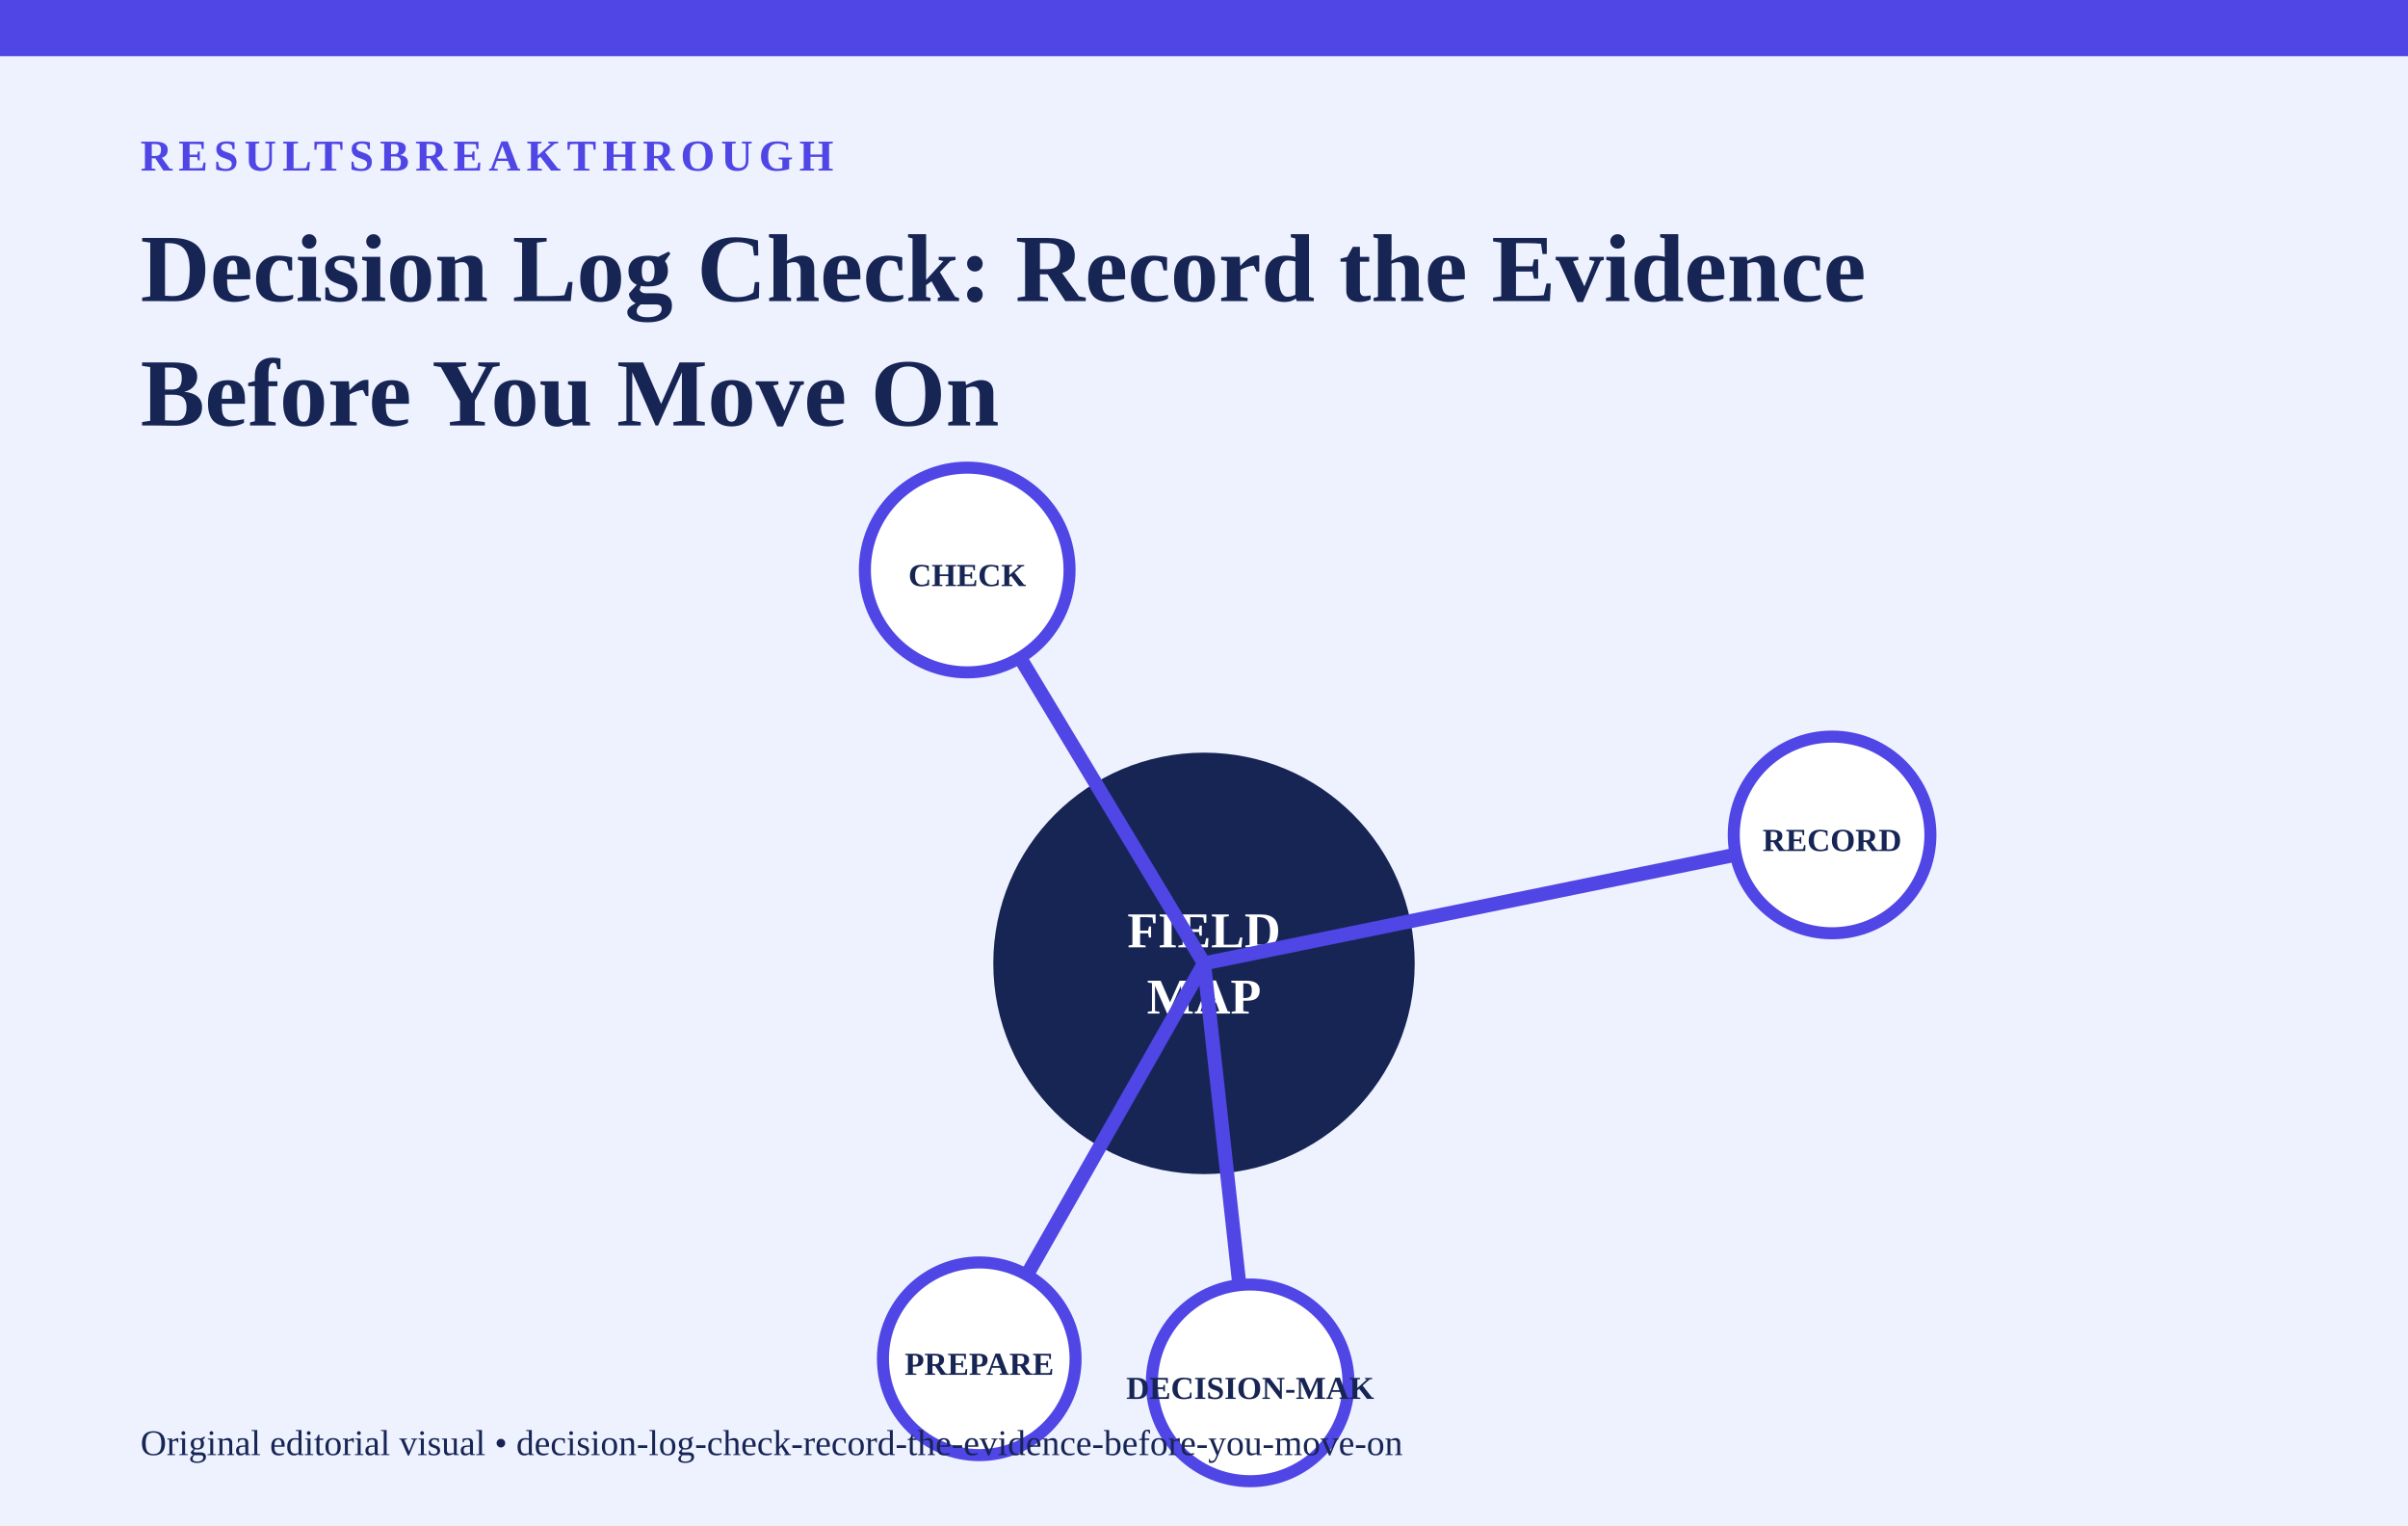
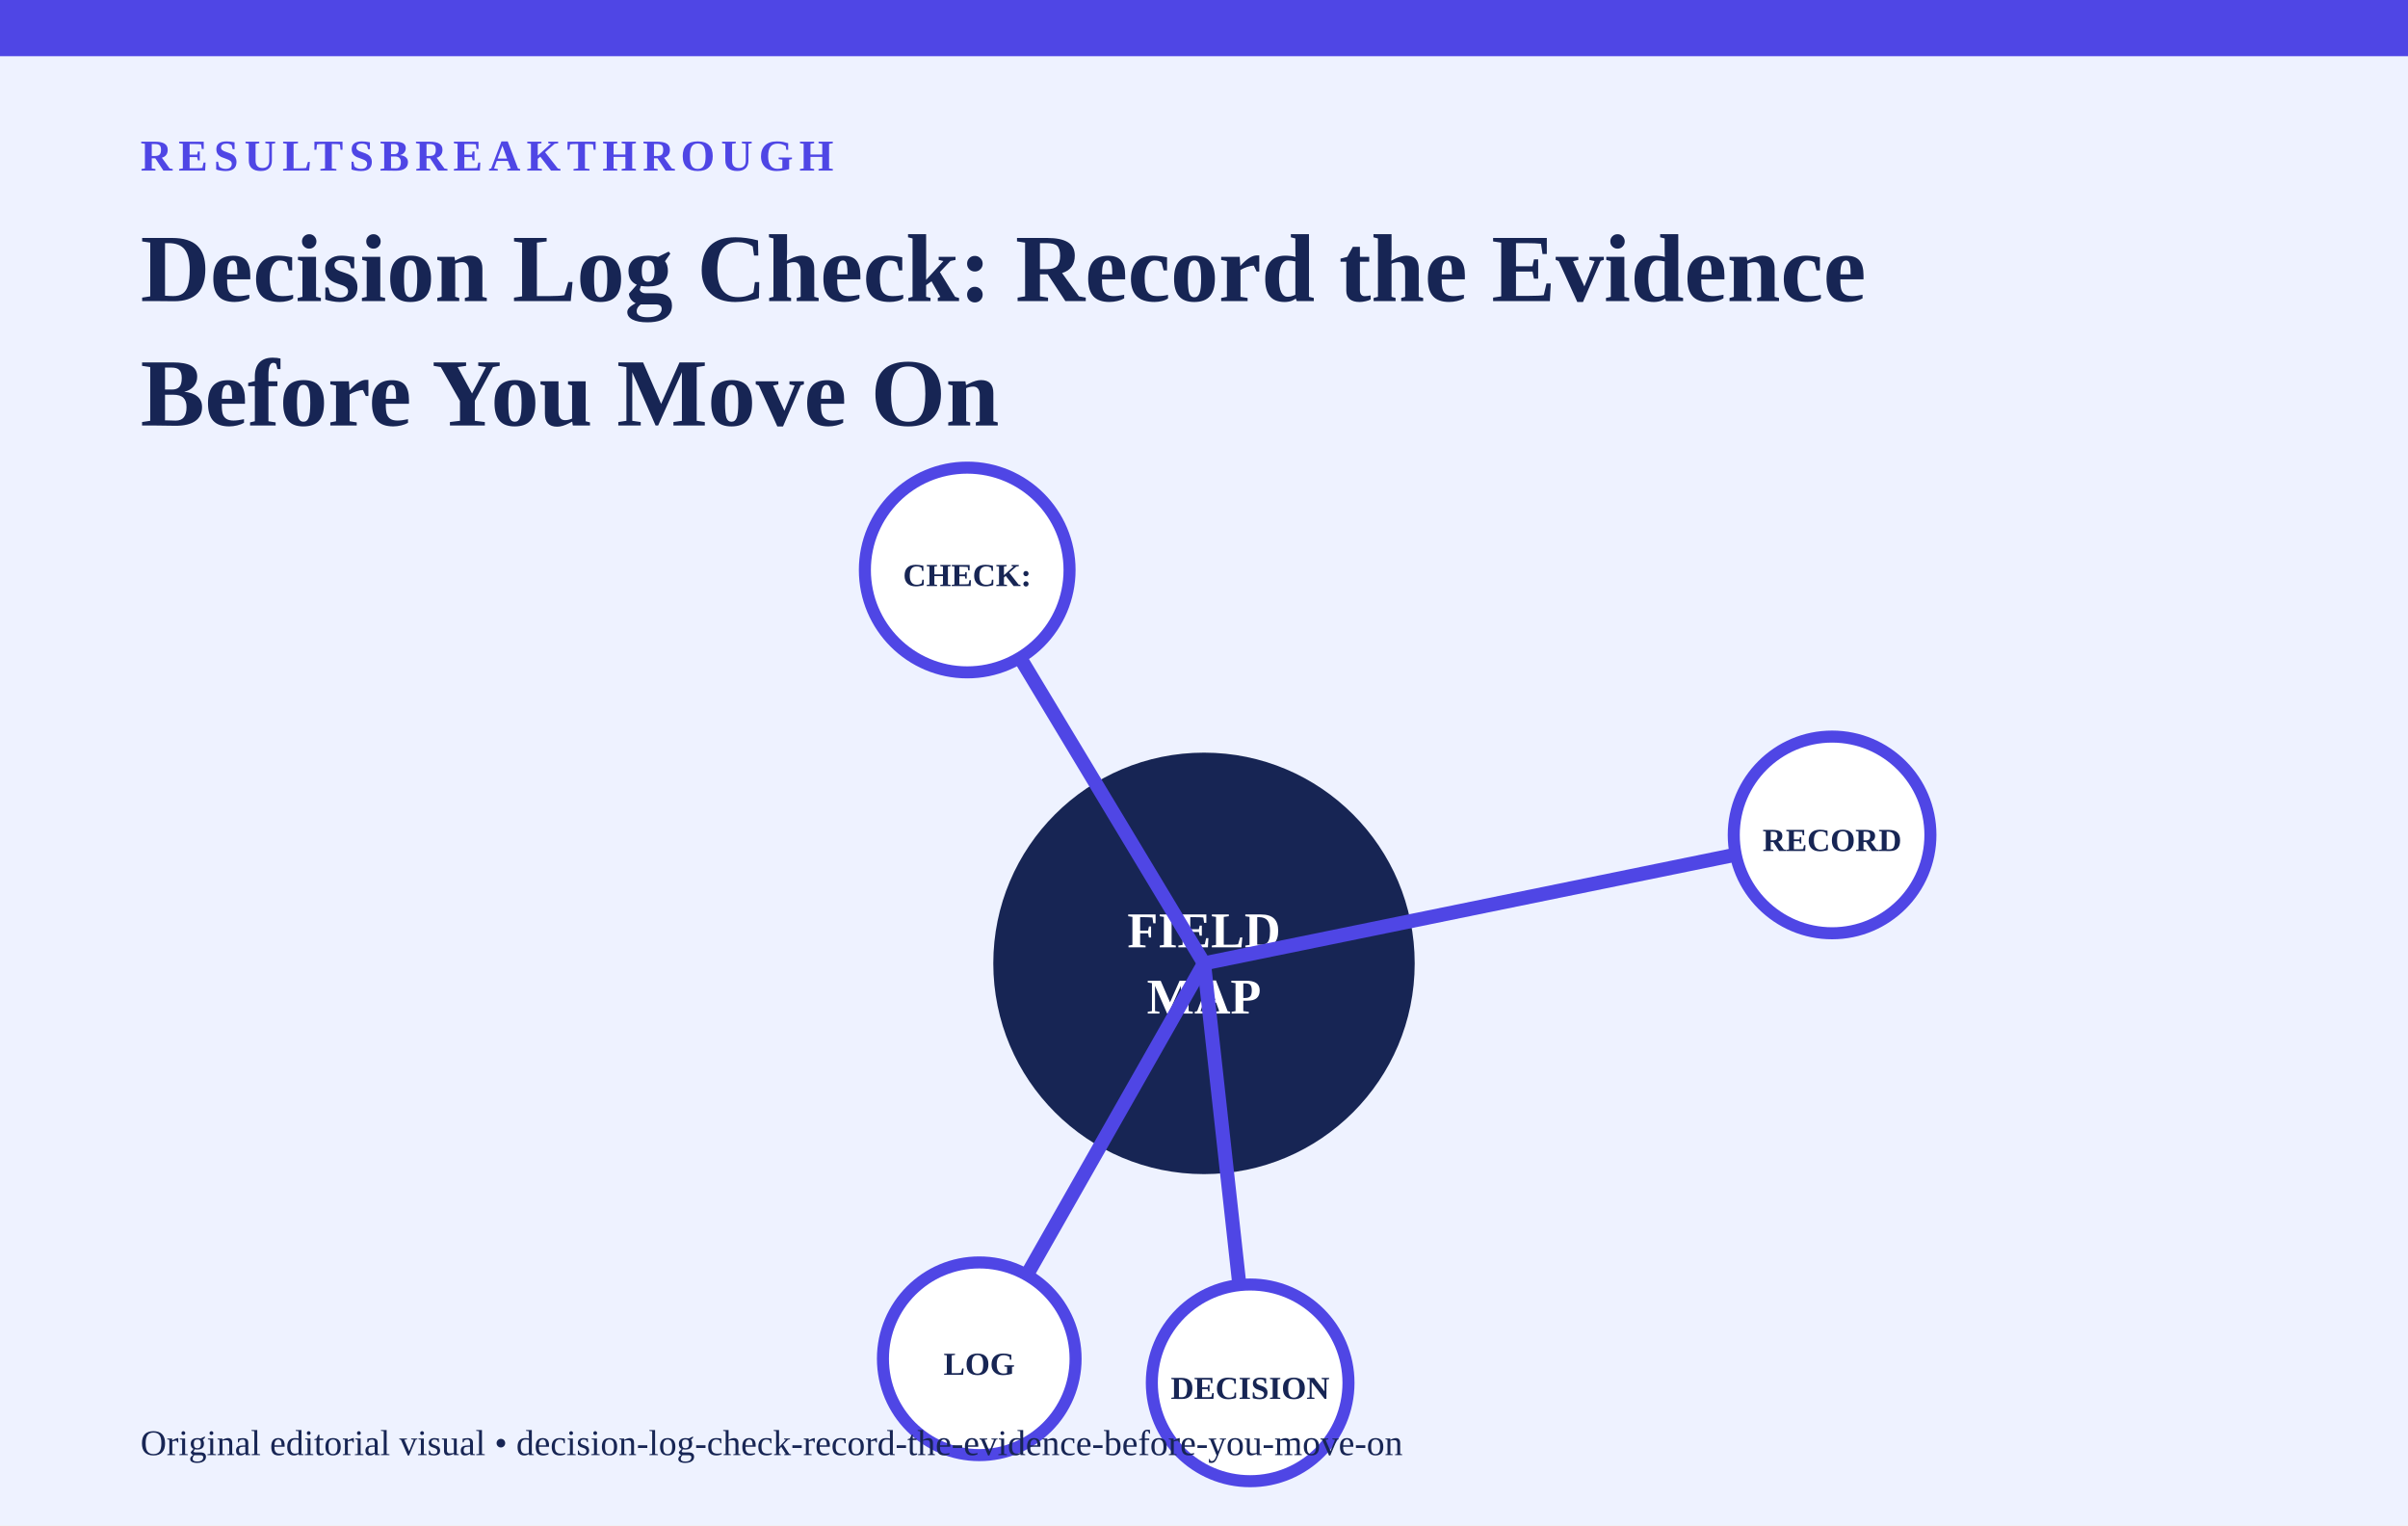
<svg xmlns="http://www.w3.org/2000/svg" width="1200" height="760" viewBox="0 0 1200 760" role="img" aria-labelledby="t d">
  <rect width="1200" height="760" fill="#EEF2FF" />
  <rect width="1200" height="28" fill="#4F46E5" />
  <text x="70" y="85" fill="#4F46E5" font-size="22" font-weight="700" letter-spacing="3">RESULTSBREAKTHROUGH</text>
  <text x="70" y="150" fill="#172554" font-size="48" font-weight="700">Decision Log Check: Record the Evidence</text>
  <text x="70" y="212" fill="#172554" font-size="48" font-weight="700">Before You Move On</text>
  <circle cx="600" cy="480" r="105" fill="#172554" />
  <text x="600" y="472" text-anchor="middle" fill="white" font-size="25" font-weight="700">FIELD</text>
  <text x="600" y="505" text-anchor="middle" fill="white" font-size="25" font-weight="700">MAP</text>
  <g>
    <line x1="600" y1="480" x2="623" y2="689" stroke="#4F46E5" stroke-width="7" />
    <circle cx="623" cy="689" r="49" fill="white" stroke="#4F46E5" stroke-width="6" />
-     <text x="623" y="697" text-anchor="middle" fill="#172554" font-size="16" font-weight="700">DECISION-MAK</text>
+     <text x="623" y="697" text-anchor="middle" fill="#172554" font-size="16" font-weight="700">DECISION</text>
  </g>
  <g>
    <line x1="600" y1="480" x2="488" y2="677" stroke="#4F46E5" stroke-width="7" />
    <circle cx="488" cy="677" r="48" fill="white" stroke="#4F46E5" stroke-width="6" />
-     <text x="488" y="685" text-anchor="middle" fill="#172554" font-size="16" font-weight="700">PREPARE</text>
+     <text x="488" y="685" text-anchor="middle" fill="#172554" font-size="16" font-weight="700">LOG</text>
  </g>
  <g>
    <line x1="600" y1="480" x2="482" y2="284" stroke="#4F46E5" stroke-width="7" />
    <circle cx="482" cy="284" r="51" fill="white" stroke="#4F46E5" stroke-width="6" />
-     <text x="482" y="292" text-anchor="middle" fill="#172554" font-size="16" font-weight="700">CHECK</text>
+     <text x="482" y="292" text-anchor="middle" fill="#172554" font-size="16" font-weight="700">CHECK:</text>
  </g>
  <g>
    <line x1="600" y1="480" x2="913" y2="416" stroke="#4F46E5" stroke-width="7" />
    <circle cx="913" cy="416" r="49" fill="white" stroke="#4F46E5" stroke-width="6" />
    <text x="913" y="424" text-anchor="middle" fill="#172554" font-size="16" font-weight="700">RECORD</text>
  </g>
  <text x="70" y="725" fill="#172554" font-size="18">Original editorial visual • decision-log-check-record-the-evidence-before-you-move-on</text>
</svg>
